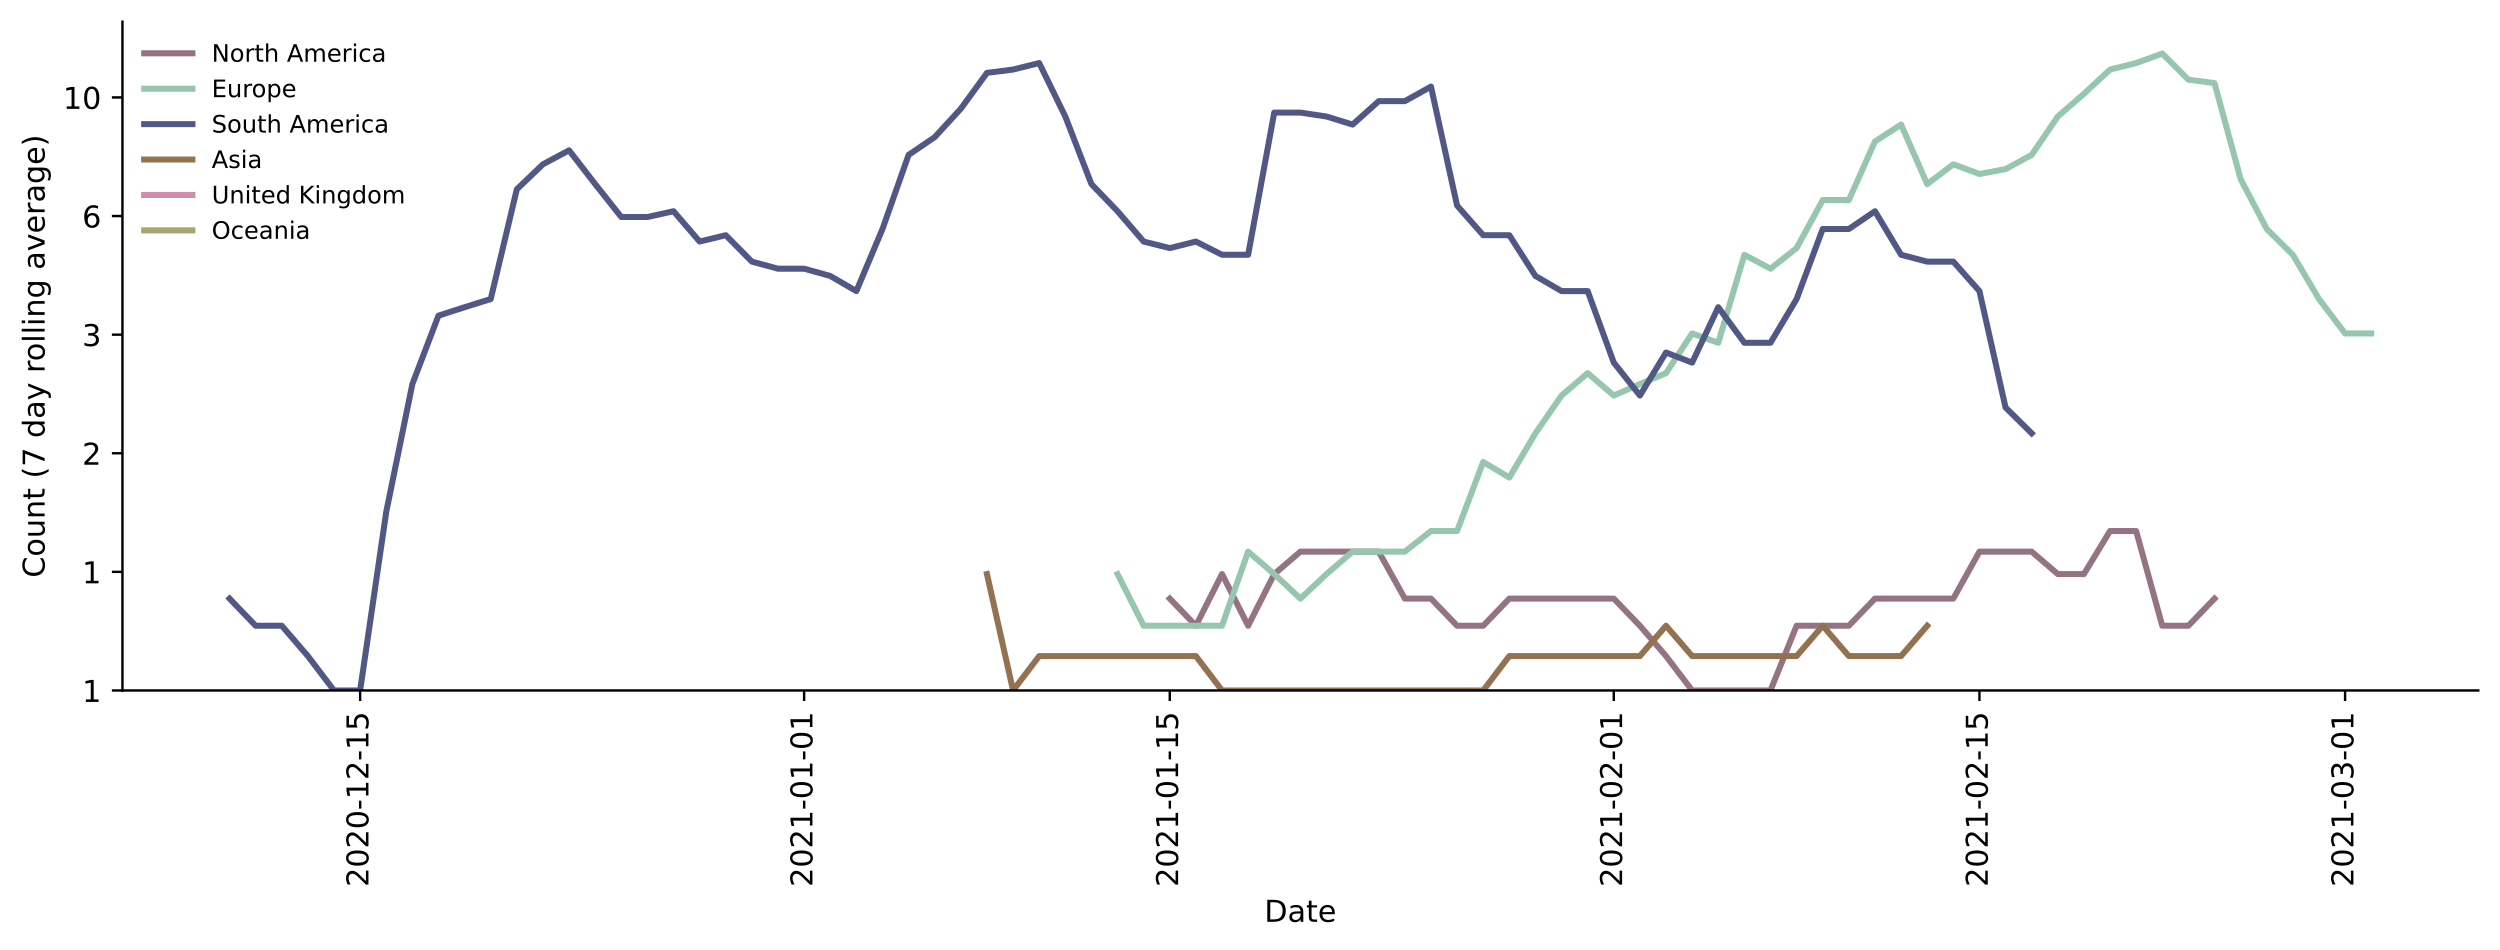
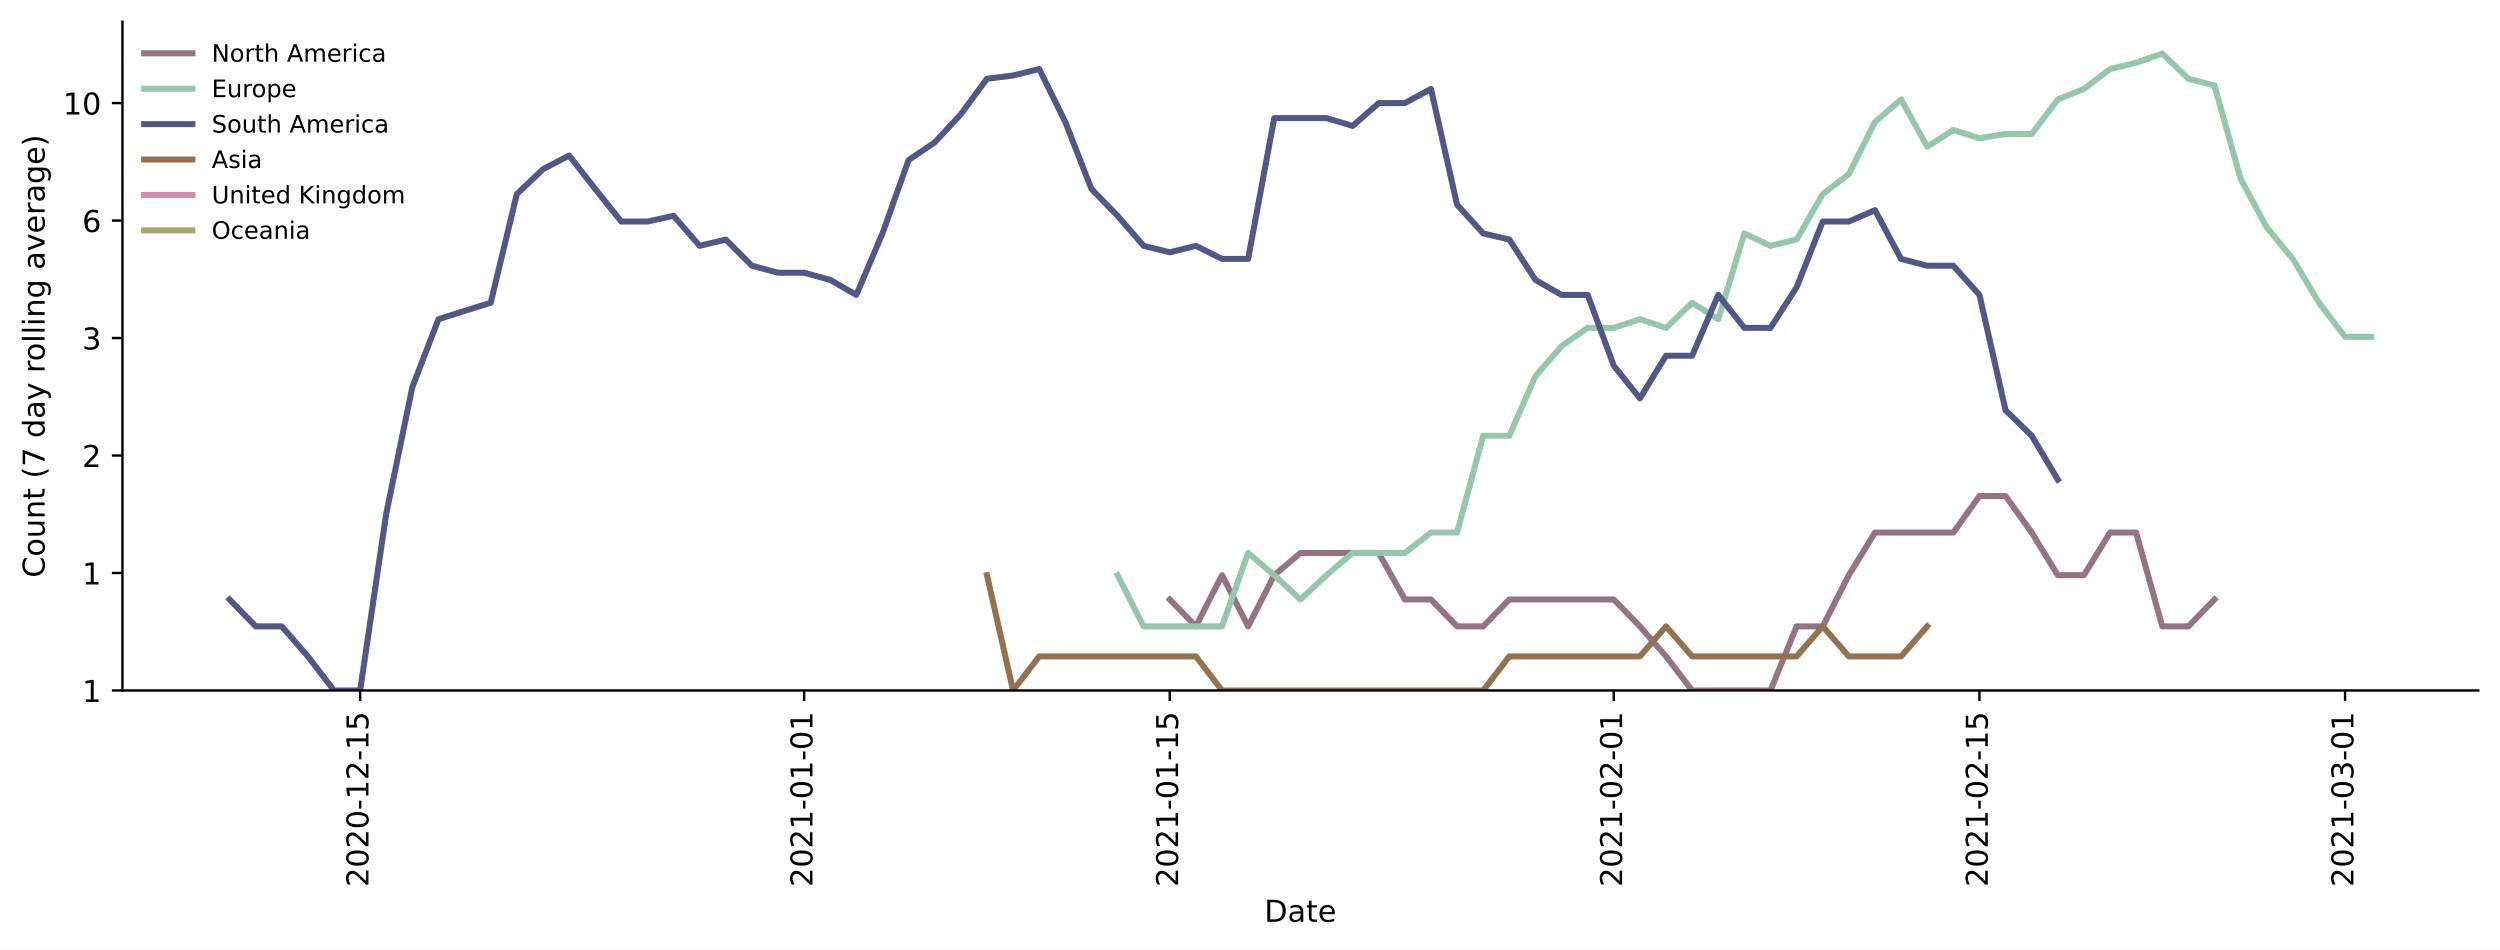
<svg xmlns="http://www.w3.org/2000/svg" xmlns:xlink="http://www.w3.org/1999/xlink" height="314.954pt" version="1.1" viewBox="0 0 829.003 314.954" width="829.003pt">
  <defs>
    <style type="text/css">*{stroke-linecap:butt;stroke-linejoin:round;}</style>
  </defs>
  <g id="figure_1">
    <g id="patch_1">
      <path d="M 0 314.954  L 829.003 314.954  L 829.003 0  L 0 0  z " style="fill:#ffffff;" />
    </g>
    <g id="axes_1">
      <g id="patch_2">
        <path d="M 40.603 228.96  L 821.803 228.96  L 821.803 7.2  L 40.603 7.2  z " style="fill:#ffffff;" />
      </g>
      <g id="matplotlib.axis_1">
        <g id="xtick_1">
          <g id="line2d_1">
            <defs>
-               <path d="M 0 0  L 0 3.5  " id="m112e8c7e0b" style="stroke:#000000;stroke-width:0.8;" />
-             </defs>
-             <g>
-               <use style="stroke:#000000;stroke-width:0.8;" x="119.416" xlink:href="#m112e8c7e0b" y="228.96" />
+               <path d="M 0 0  L 0 3.5  " id="m8c0233fb41" style="stroke:#000000;stroke-width:0.8;" />
+             </defs>
+             <g>
+               <use style="stroke:#000000;stroke-width:0.8;" x="119.416" xlink:href="#m8c0233fb41" y="228.96" />
            </g>
          </g>
          <g id="text_1">
            <g transform="translate(122.1754 294.0756)rotate(-90)scale(0.1 -0.1)">
              <defs>
                <path d="M 19.188 8.297  L 53.609 8.297  L 53.609 0  L 7.328 0  L 7.328 8.297  Q 12.938 14.109 22.625 23.891  Q 32.328 33.688 34.812 36.531  Q 39.547 41.844 41.422 45.531  Q 43.312 49.219 43.312 52.781  Q 43.312 58.594 39.234 62.25  Q 35.156 65.922 28.609 65.922  Q 23.969 65.922 18.812 64.312  Q 13.672 62.703 7.812 59.422  L 7.812 69.391  Q 13.766 71.781 18.938 73  Q 24.125 74.219 28.422 74.219  Q 39.75 74.219 46.484 68.547  Q 53.219 62.891 53.219 53.422  Q 53.219 48.922 51.531 44.891  Q 49.859 40.875 45.406 35.406  Q 44.188 33.984 37.641 27.219  Q 31.109 20.453 19.188 8.297  z " id="DejaVuSans-50" />
                <path d="M 31.781 66.406  Q 24.172 66.406 20.328 58.906  Q 16.5 51.422 16.5 36.375  Q 16.5 21.391 20.328 13.891  Q 24.172 6.391 31.781 6.391  Q 39.453 6.391 43.281 13.891  Q 47.125 21.391 47.125 36.375  Q 47.125 51.422 43.281 58.906  Q 39.453 66.406 31.781 66.406  z M 31.781 74.219  Q 44.047 74.219 50.516 64.516  Q 56.984 54.828 56.984 36.375  Q 56.984 17.969 50.516 8.266  Q 44.047 -1.422 31.781 -1.422  Q 19.531 -1.422 13.062 8.266  Q 6.594 17.969 6.594 36.375  Q 6.594 54.828 13.062 64.516  Q 19.531 74.219 31.781 74.219  z " id="DejaVuSans-48" />
                <path d="M 4.891 31.391  L 31.203 31.391  L 31.203 23.391  L 4.891 23.391  z " id="DejaVuSans-45" />
                <path d="M 12.406 8.297  L 28.516 8.297  L 28.516 63.922  L 10.984 60.406  L 10.984 69.391  L 28.422 72.906  L 38.281 72.906  L 38.281 8.297  L 54.391 8.297  L 54.391 0  L 12.406 0  z " id="DejaVuSans-49" />
                <path d="M 10.797 72.906  L 49.516 72.906  L 49.516 64.594  L 19.828 64.594  L 19.828 46.734  Q 21.969 47.469 24.109 47.828  Q 26.266 48.188 28.422 48.188  Q 40.625 48.188 47.75 41.5  Q 54.891 34.812 54.891 23.391  Q 54.891 11.625 47.562 5.094  Q 40.234 -1.422 26.906 -1.422  Q 22.312 -1.422 17.547 -0.641  Q 12.797 0.141 7.719 1.703  L 7.719 11.625  Q 12.109 9.234 16.797 8.062  Q 21.484 6.891 26.703 6.891  Q 35.156 6.891 40.078 11.328  Q 45.016 15.766 45.016 23.391  Q 45.016 31 40.078 35.438  Q 35.156 39.891 26.703 39.891  Q 22.75 39.891 18.812 39.016  Q 14.891 38.141 10.797 36.281  z " id="DejaVuSans-53" />
              </defs>
              <use xlink:href="#DejaVuSans-50" />
              <use x="63.623" xlink:href="#DejaVuSans-48" />
              <use x="127.246" xlink:href="#DejaVuSans-50" />
              <use x="190.869" xlink:href="#DejaVuSans-48" />
              <use x="254.492" xlink:href="#DejaVuSans-45" />
              <use x="290.576" xlink:href="#DejaVuSans-49" />
              <use x="354.199" xlink:href="#DejaVuSans-50" />
              <use x="417.822" xlink:href="#DejaVuSans-45" />
              <use x="453.906" xlink:href="#DejaVuSans-49" />
              <use x="517.529" xlink:href="#DejaVuSans-53" />
            </g>
          </g>
        </g>
        <g id="xtick_2">
          <g id="line2d_2">
            <g>
-               <use style="stroke:#000000;stroke-width:0.8;" x="266.649" xlink:href="#m112e8c7e0b" y="228.96" />
+               <use style="stroke:#000000;stroke-width:0.8;" x="266.649" xlink:href="#m8c0233fb41" y="228.96" />
            </g>
          </g>
          <g id="text_2">
            <g transform="translate(269.4082 294.0756)rotate(-90)scale(0.1 -0.1)">
              <use xlink:href="#DejaVuSans-50" />
              <use x="63.623" xlink:href="#DejaVuSans-48" />
              <use x="127.246" xlink:href="#DejaVuSans-50" />
              <use x="190.869" xlink:href="#DejaVuSans-49" />
              <use x="254.492" xlink:href="#DejaVuSans-45" />
              <use x="290.576" xlink:href="#DejaVuSans-48" />
              <use x="354.199" xlink:href="#DejaVuSans-49" />
              <use x="417.822" xlink:href="#DejaVuSans-45" />
              <use x="453.906" xlink:href="#DejaVuSans-48" />
              <use x="517.529" xlink:href="#DejaVuSans-49" />
            </g>
          </g>
        </g>
        <g id="xtick_3">
          <g id="line2d_3">
            <g>
-               <use style="stroke:#000000;stroke-width:0.8;" x="387.899" xlink:href="#m112e8c7e0b" y="228.96" />
+               <use style="stroke:#000000;stroke-width:0.8;" x="387.899" xlink:href="#m8c0233fb41" y="228.96" />
            </g>
          </g>
          <g id="text_3">
            <g transform="translate(390.6587 294.0756)rotate(-90)scale(0.1 -0.1)">
              <use xlink:href="#DejaVuSans-50" />
              <use x="63.623" xlink:href="#DejaVuSans-48" />
              <use x="127.246" xlink:href="#DejaVuSans-50" />
              <use x="190.869" xlink:href="#DejaVuSans-49" />
              <use x="254.492" xlink:href="#DejaVuSans-45" />
              <use x="290.576" xlink:href="#DejaVuSans-48" />
              <use x="354.199" xlink:href="#DejaVuSans-49" />
              <use x="417.822" xlink:href="#DejaVuSans-45" />
              <use x="453.906" xlink:href="#DejaVuSans-49" />
              <use x="517.529" xlink:href="#DejaVuSans-53" />
            </g>
          </g>
        </g>
        <g id="xtick_4">
          <g id="line2d_4">
            <g>
-               <use style="stroke:#000000;stroke-width:0.8;" x="535.132" xlink:href="#m112e8c7e0b" y="228.96" />
+               <use style="stroke:#000000;stroke-width:0.8;" x="535.132" xlink:href="#m8c0233fb41" y="228.96" />
            </g>
          </g>
          <g id="text_4">
            <g transform="translate(537.8915 294.0756)rotate(-90)scale(0.1 -0.1)">
              <use xlink:href="#DejaVuSans-50" />
              <use x="63.623" xlink:href="#DejaVuSans-48" />
              <use x="127.246" xlink:href="#DejaVuSans-50" />
              <use x="190.869" xlink:href="#DejaVuSans-49" />
              <use x="254.492" xlink:href="#DejaVuSans-45" />
              <use x="290.576" xlink:href="#DejaVuSans-48" />
              <use x="354.199" xlink:href="#DejaVuSans-50" />
              <use x="417.822" xlink:href="#DejaVuSans-45" />
              <use x="453.906" xlink:href="#DejaVuSans-48" />
              <use x="517.529" xlink:href="#DejaVuSans-49" />
            </g>
          </g>
        </g>
        <g id="xtick_5">
          <g id="line2d_5">
            <g>
-               <use style="stroke:#000000;stroke-width:0.8;" x="656.383" xlink:href="#m112e8c7e0b" y="228.96" />
+               <use style="stroke:#000000;stroke-width:0.8;" x="656.383" xlink:href="#m8c0233fb41" y="228.96" />
            </g>
          </g>
          <g id="text_5">
            <g transform="translate(659.1421 294.0756)rotate(-90)scale(0.1 -0.1)">
              <use xlink:href="#DejaVuSans-50" />
              <use x="63.623" xlink:href="#DejaVuSans-48" />
              <use x="127.246" xlink:href="#DejaVuSans-50" />
              <use x="190.869" xlink:href="#DejaVuSans-49" />
              <use x="254.492" xlink:href="#DejaVuSans-45" />
              <use x="290.576" xlink:href="#DejaVuSans-48" />
              <use x="354.199" xlink:href="#DejaVuSans-50" />
              <use x="417.822" xlink:href="#DejaVuSans-45" />
              <use x="453.906" xlink:href="#DejaVuSans-49" />
              <use x="517.529" xlink:href="#DejaVuSans-53" />
            </g>
          </g>
        </g>
        <g id="xtick_6">
          <g id="line2d_6">
            <g>
-               <use style="stroke:#000000;stroke-width:0.8;" x="777.633" xlink:href="#m112e8c7e0b" y="228.96" />
+               <use style="stroke:#000000;stroke-width:0.8;" x="777.633" xlink:href="#m8c0233fb41" y="228.96" />
            </g>
          </g>
          <g id="text_6">
            <g transform="translate(780.3927 294.0756)rotate(-90)scale(0.1 -0.1)">
              <defs>
                <path d="M 40.578 39.312  Q 47.656 37.797 51.625 33  Q 55.609 28.219 55.609 21.188  Q 55.609 10.406 48.188 4.484  Q 40.766 -1.422 27.094 -1.422  Q 22.516 -1.422 17.656 -0.516  Q 12.797 0.391 7.625 2.203  L 7.625 11.719  Q 11.719 9.328 16.594 8.109  Q 21.484 6.891 26.812 6.891  Q 36.078 6.891 40.938 10.547  Q 45.797 14.203 45.797 21.188  Q 45.797 27.641 41.281 31.266  Q 36.766 34.906 28.719 34.906  L 20.219 34.906  L 20.219 43.016  L 29.109 43.016  Q 36.375 43.016 40.234 45.922  Q 44.094 48.828 44.094 54.297  Q 44.094 59.906 40.109 62.906  Q 36.141 65.922 28.719 65.922  Q 24.656 65.922 20.016 65.031  Q 15.375 64.156 9.812 62.312  L 9.812 71.094  Q 15.438 72.656 20.344 73.438  Q 25.25 74.219 29.594 74.219  Q 40.828 74.219 47.359 69.109  Q 53.906 64.016 53.906 55.328  Q 53.906 49.266 50.438 45.094  Q 46.969 40.922 40.578 39.312  z " id="DejaVuSans-51" />
              </defs>
              <use xlink:href="#DejaVuSans-50" />
              <use x="63.623" xlink:href="#DejaVuSans-48" />
              <use x="127.246" xlink:href="#DejaVuSans-50" />
              <use x="190.869" xlink:href="#DejaVuSans-49" />
              <use x="254.492" xlink:href="#DejaVuSans-45" />
              <use x="290.576" xlink:href="#DejaVuSans-48" />
              <use x="354.199" xlink:href="#DejaVuSans-51" />
              <use x="417.822" xlink:href="#DejaVuSans-45" />
              <use x="453.906" xlink:href="#DejaVuSans-48" />
              <use x="517.529" xlink:href="#DejaVuSans-49" />
            </g>
          </g>
        </g>
        <g id="text_7">
          <g transform="translate(419.2523 305.6741)scale(0.1 -0.1)">
            <defs>
              <path d="M 19.672 64.797  L 19.672 8.109  L 31.594 8.109  Q 46.688 8.109 53.688 14.938  Q 60.688 21.781 60.688 36.531  Q 60.688 51.172 53.688 57.984  Q 46.688 64.797 31.594 64.797  z M 9.812 72.906  L 30.078 72.906  Q 51.266 72.906 61.172 64.094  Q 71.094 55.281 71.094 36.531  Q 71.094 17.672 61.125 8.828  Q 51.172 0 30.078 0  L 9.812 0  z " id="DejaVuSans-68" />
              <path d="M 34.281 27.484  Q 23.391 27.484 19.188 25  Q 14.984 22.516 14.984 16.5  Q 14.984 11.719 18.141 8.906  Q 21.297 6.109 26.703 6.109  Q 34.188 6.109 38.703 11.406  Q 43.219 16.703 43.219 25.484  L 43.219 27.484  z M 52.203 31.203  L 52.203 0  L 43.219 0  L 43.219 8.297  Q 40.141 3.328 35.547 0.953  Q 30.953 -1.422 24.312 -1.422  Q 15.922 -1.422 10.953 3.297  Q 6 8.016 6 15.922  Q 6 25.141 12.172 29.828  Q 18.359 34.516 30.609 34.516  L 43.219 34.516  L 43.219 35.406  Q 43.219 41.609 39.141 45  Q 35.062 48.391 27.688 48.391  Q 23 48.391 18.547 47.266  Q 14.109 46.141 10.016 43.891  L 10.016 52.203  Q 14.938 54.109 19.578 55.047  Q 24.219 56 28.609 56  Q 40.484 56 46.344 49.844  Q 52.203 43.703 52.203 31.203  z " id="DejaVuSans-97" />
              <path d="M 18.312 70.219  L 18.312 54.688  L 36.812 54.688  L 36.812 47.703  L 18.312 47.703  L 18.312 18.016  Q 18.312 11.328 20.141 9.422  Q 21.969 7.516 27.594 7.516  L 36.812 7.516  L 36.812 0  L 27.594 0  Q 17.188 0 13.234 3.875  Q 9.281 7.766 9.281 18.016  L 9.281 47.703  L 2.688 47.703  L 2.688 54.688  L 9.281 54.688  L 9.281 70.219  z " id="DejaVuSans-116" />
              <path d="M 56.203 29.594  L 56.203 25.203  L 14.891 25.203  Q 15.484 15.922 20.484 11.062  Q 25.484 6.203 34.422 6.203  Q 39.594 6.203 44.453 7.469  Q 49.312 8.734 54.109 11.281  L 54.109 2.781  Q 49.266 0.734 44.188 -0.344  Q 39.109 -1.422 33.891 -1.422  Q 20.797 -1.422 13.156 6.188  Q 5.516 13.812 5.516 26.812  Q 5.516 40.234 12.766 48.109  Q 20.016 56 32.328 56  Q 43.359 56 49.781 48.891  Q 56.203 41.797 56.203 29.594  z M 47.219 32.234  Q 47.125 39.594 43.094 43.984  Q 39.062 48.391 32.422 48.391  Q 24.906 48.391 20.391 44.141  Q 15.875 39.891 15.188 32.172  z " id="DejaVuSans-101" />
            </defs>
            <use xlink:href="#DejaVuSans-68" />
            <use x="77.002" xlink:href="#DejaVuSans-97" />
            <use x="138.281" xlink:href="#DejaVuSans-116" />
            <use x="177.49" xlink:href="#DejaVuSans-101" />
          </g>
        </g>
      </g>
      <g id="matplotlib.axis_2">
        <g id="ytick_1">
          <g id="line2d_7">
            <defs>
-               <path d="M 0 0  L -3.5 0  " id="m13010256d1" style="stroke:#000000;stroke-width:0.8;" />
-             </defs>
-             <g>
-               <use style="stroke:#000000;stroke-width:0.8;" x="40.603" xlink:href="#m13010256d1" y="228.96" />
+               <path d="M 0 0  L -3.5 0  " id="meff73e2851" style="stroke:#000000;stroke-width:0.8;" />
+             </defs>
+             <g>
+               <use style="stroke:#000000;stroke-width:0.8;" x="40.603" xlink:href="#meff73e2851" y="228.96" />
            </g>
          </g>
          <g id="text_8">
            <g transform="translate(27.24063 232.7592)scale(0.1 -0.1)">
              <use xlink:href="#DejaVuSans-49" />
            </g>
          </g>
        </g>
        <g id="ytick_2">
          <g id="line2d_8">
            <g>
-               <use style="stroke:#000000;stroke-width:0.8;" x="40.603" xlink:href="#m13010256d1" y="189.63" />
+               <use style="stroke:#000000;stroke-width:0.8;" x="40.603" xlink:href="#meff73e2851" y="190.005" />
            </g>
          </g>
          <g id="text_9">
-             <g transform="translate(27.24063 193.4289)scale(0.1 -0.1)">
+             <g transform="translate(27.24063 193.804)scale(0.1 -0.1)">
              <use xlink:href="#DejaVuSans-49" />
            </g>
          </g>
        </g>
        <g id="ytick_3">
          <g id="line2d_9">
            <g>
-               <use style="stroke:#000000;stroke-width:0.8;" x="40.603" xlink:href="#m13010256d1" y="150.299" />
+               <use style="stroke:#000000;stroke-width:0.8;" x="40.603" xlink:href="#meff73e2851" y="151.049" />
            </g>
          </g>
          <g id="text_10">
-             <g transform="translate(27.24063 154.0985)scale(0.1 -0.1)">
+             <g transform="translate(27.24063 154.8487)scale(0.1 -0.1)">
              <use xlink:href="#DejaVuSans-50" />
            </g>
          </g>
        </g>
        <g id="ytick_4">
          <g id="line2d_10">
            <g>
-               <use style="stroke:#000000;stroke-width:0.8;" x="40.603" xlink:href="#m13010256d1" y="110.969" />
+               <use style="stroke:#000000;stroke-width:0.8;" x="40.603" xlink:href="#meff73e2851" y="112.094" />
            </g>
          </g>
          <g id="text_11">
-             <g transform="translate(27.24063 114.7682)scale(0.1 -0.1)">
+             <g transform="translate(27.24063 115.8934)scale(0.1 -0.1)">
              <use xlink:href="#DejaVuSans-51" />
            </g>
          </g>
        </g>
        <g id="ytick_5">
          <g id="line2d_11">
            <g>
-               <use style="stroke:#000000;stroke-width:0.8;" x="40.603" xlink:href="#m13010256d1" y="71.639" />
+               <use style="stroke:#000000;stroke-width:0.8;" x="40.603" xlink:href="#meff73e2851" y="73.139" />
            </g>
          </g>
          <g id="text_12">
-             <g transform="translate(27.24063 75.43786)scale(0.1 -0.1)">
+             <g transform="translate(27.24063 76.93819)scale(0.1 -0.1)">
              <defs>
                <path d="M 33.016 40.375  Q 26.375 40.375 22.484 35.828  Q 18.609 31.297 18.609 23.391  Q 18.609 15.531 22.484 10.953  Q 26.375 6.391 33.016 6.391  Q 39.656 6.391 43.531 10.953  Q 47.406 15.531 47.406 23.391  Q 47.406 31.297 43.531 35.828  Q 39.656 40.375 33.016 40.375  z M 52.594 71.297  L 52.594 62.312  Q 48.875 64.062 45.094 64.984  Q 41.312 65.922 37.594 65.922  Q 27.828 65.922 22.672 59.328  Q 17.531 52.734 16.797 39.406  Q 19.672 43.656 24.016 45.922  Q 28.375 48.188 33.594 48.188  Q 44.578 48.188 50.953 41.516  Q 57.328 34.859 57.328 23.391  Q 57.328 12.156 50.688 5.359  Q 44.047 -1.422 33.016 -1.422  Q 20.359 -1.422 13.672 8.266  Q 6.984 17.969 6.984 36.375  Q 6.984 53.656 15.188 63.938  Q 23.391 74.219 37.203 74.219  Q 40.922 74.219 44.703 73.484  Q 48.484 72.75 52.594 71.297  z " id="DejaVuSans-54" />
              </defs>
              <use xlink:href="#DejaVuSans-54" />
            </g>
          </g>
        </g>
        <g id="ytick_6">
          <g id="line2d_12">
            <g>
-               <use style="stroke:#000000;stroke-width:0.8;" x="40.603" xlink:href="#m13010256d1" y="32.308" />
+               <use style="stroke:#000000;stroke-width:0.8;" x="40.603" xlink:href="#meff73e2851" y="34.184" />
            </g>
          </g>
          <g id="text_13">
-             <g transform="translate(20.87813 36.10752)scale(0.1 -0.1)">
+             <g transform="translate(20.87813 37.98293)scale(0.1 -0.1)">
              <use xlink:href="#DejaVuSans-49" />
              <use x="63.623" xlink:href="#DejaVuSans-48" />
            </g>
          </g>
        </g>
        <g id="text_14">
          <g transform="translate(14.79844 191.548)rotate(-90)scale(0.1 -0.1)">
            <defs>
              <path d="M 64.406 67.281  L 64.406 56.891  Q 59.422 61.531 53.781 63.812  Q 48.141 66.109 41.797 66.109  Q 29.297 66.109 22.656 58.469  Q 16.016 50.828 16.016 36.375  Q 16.016 21.969 22.656 14.328  Q 29.297 6.688 41.797 6.688  Q 48.141 6.688 53.781 8.984  Q 59.422 11.281 64.406 15.922  L 64.406 5.609  Q 59.234 2.094 53.438 0.328  Q 47.656 -1.422 41.219 -1.422  Q 24.656 -1.422 15.125 8.703  Q 5.609 18.844 5.609 36.375  Q 5.609 53.953 15.125 64.078  Q 24.656 74.219 41.219 74.219  Q 47.75 74.219 53.531 72.484  Q 59.328 70.75 64.406 67.281  z " id="DejaVuSans-67" />
              <path d="M 30.609 48.391  Q 23.391 48.391 19.188 42.75  Q 14.984 37.109 14.984 27.297  Q 14.984 17.484 19.156 11.844  Q 23.344 6.203 30.609 6.203  Q 37.797 6.203 41.984 11.859  Q 46.188 17.531 46.188 27.297  Q 46.188 37.016 41.984 42.703  Q 37.797 48.391 30.609 48.391  z M 30.609 56  Q 42.328 56 49.016 48.375  Q 55.719 40.766 55.719 27.297  Q 55.719 13.875 49.016 6.219  Q 42.328 -1.422 30.609 -1.422  Q 18.844 -1.422 12.172 6.219  Q 5.516 13.875 5.516 27.297  Q 5.516 40.766 12.172 48.375  Q 18.844 56 30.609 56  z " id="DejaVuSans-111" />
              <path d="M 8.5 21.578  L 8.5 54.688  L 17.484 54.688  L 17.484 21.922  Q 17.484 14.156 20.5 10.266  Q 23.531 6.391 29.594 6.391  Q 36.859 6.391 41.078 11.031  Q 45.312 15.672 45.312 23.688  L 45.312 54.688  L 54.297 54.688  L 54.297 0  L 45.312 0  L 45.312 8.406  Q 42.047 3.422 37.719 1  Q 33.406 -1.422 27.688 -1.422  Q 18.266 -1.422 13.375 4.438  Q 8.5 10.297 8.5 21.578  z M 31.109 56  z " id="DejaVuSans-117" />
              <path d="M 54.891 33.016  L 54.891 0  L 45.906 0  L 45.906 32.719  Q 45.906 40.484 42.875 44.328  Q 39.844 48.188 33.797 48.188  Q 26.516 48.188 22.312 43.547  Q 18.109 38.922 18.109 30.906  L 18.109 0  L 9.078 0  L 9.078 54.688  L 18.109 54.688  L 18.109 46.188  Q 21.344 51.125 25.703 53.562  Q 30.078 56 35.797 56  Q 45.219 56 50.047 50.172  Q 54.891 44.344 54.891 33.016  z " id="DejaVuSans-110" />
              <path id="DejaVuSans-32" />
              <path d="M 31 75.875  Q 24.469 64.656 21.281 53.656  Q 18.109 42.672 18.109 31.391  Q 18.109 20.125 21.312 9.062  Q 24.516 -2 31 -13.188  L 23.188 -13.188  Q 15.875 -1.703 12.234 9.375  Q 8.594 20.453 8.594 31.391  Q 8.594 42.281 12.203 53.312  Q 15.828 64.359 23.188 75.875  z " id="DejaVuSans-40" />
              <path d="M 8.203 72.906  L 55.078 72.906  L 55.078 68.703  L 28.609 0  L 18.312 0  L 43.219 64.594  L 8.203 64.594  z " id="DejaVuSans-55" />
              <path d="M 45.406 46.391  L 45.406 75.984  L 54.391 75.984  L 54.391 0  L 45.406 0  L 45.406 8.203  Q 42.578 3.328 38.25 0.953  Q 33.938 -1.422 27.875 -1.422  Q 17.969 -1.422 11.734 6.484  Q 5.516 14.406 5.516 27.297  Q 5.516 40.188 11.734 48.094  Q 17.969 56 27.875 56  Q 33.938 56 38.25 53.625  Q 42.578 51.266 45.406 46.391  z M 14.797 27.297  Q 14.797 17.391 18.875 11.75  Q 22.953 6.109 30.078 6.109  Q 37.203 6.109 41.297 11.75  Q 45.406 17.391 45.406 27.297  Q 45.406 37.203 41.297 42.844  Q 37.203 48.484 30.078 48.484  Q 22.953 48.484 18.875 42.844  Q 14.797 37.203 14.797 27.297  z " id="DejaVuSans-100" />
              <path d="M 32.172 -5.078  Q 28.375 -14.844 24.75 -17.812  Q 21.141 -20.797 15.094 -20.797  L 7.906 -20.797  L 7.906 -13.281  L 13.188 -13.281  Q 16.891 -13.281 18.938 -11.516  Q 21 -9.766 23.484 -3.219  L 25.094 0.875  L 2.984 54.688  L 12.5 54.688  L 29.594 11.922  L 46.688 54.688  L 56.203 54.688  z " id="DejaVuSans-121" />
              <path d="M 41.109 46.297  Q 39.594 47.172 37.812 47.578  Q 36.031 48 33.891 48  Q 26.266 48 22.188 43.047  Q 18.109 38.094 18.109 28.812  L 18.109 0  L 9.078 0  L 9.078 54.688  L 18.109 54.688  L 18.109 46.188  Q 20.953 51.172 25.484 53.578  Q 30.031 56 36.531 56  Q 37.453 56 38.578 55.875  Q 39.703 55.766 41.062 55.516  z " id="DejaVuSans-114" />
              <path d="M 9.422 75.984  L 18.406 75.984  L 18.406 0  L 9.422 0  z " id="DejaVuSans-108" />
              <path d="M 9.422 54.688  L 18.406 54.688  L 18.406 0  L 9.422 0  z M 9.422 75.984  L 18.406 75.984  L 18.406 64.594  L 9.422 64.594  z " id="DejaVuSans-105" />
              <path d="M 45.406 27.984  Q 45.406 37.75 41.375 43.109  Q 37.359 48.484 30.078 48.484  Q 22.859 48.484 18.828 43.109  Q 14.797 37.75 14.797 27.984  Q 14.797 18.266 18.828 12.891  Q 22.859 7.516 30.078 7.516  Q 37.359 7.516 41.375 12.891  Q 45.406 18.266 45.406 27.984  z M 54.391 6.781  Q 54.391 -7.172 48.188 -13.984  Q 42 -20.797 29.203 -20.797  Q 24.469 -20.797 20.266 -20.094  Q 16.062 -19.391 12.109 -17.922  L 12.109 -9.188  Q 16.062 -11.328 19.922 -12.344  Q 23.781 -13.375 27.781 -13.375  Q 36.625 -13.375 41.016 -8.766  Q 45.406 -4.156 45.406 5.172  L 45.406 9.625  Q 42.625 4.781 38.281 2.391  Q 33.938 0 27.875 0  Q 17.828 0 11.672 7.656  Q 5.516 15.328 5.516 27.984  Q 5.516 40.672 11.672 48.328  Q 17.828 56 27.875 56  Q 33.938 56 38.281 53.609  Q 42.625 51.219 45.406 46.391  L 45.406 54.688  L 54.391 54.688  z " id="DejaVuSans-103" />
              <path d="M 2.984 54.688  L 12.5 54.688  L 29.594 8.797  L 46.688 54.688  L 56.203 54.688  L 35.688 0  L 23.484 0  z " id="DejaVuSans-118" />
              <path d="M 8.016 75.875  L 15.828 75.875  Q 23.141 64.359 26.781 53.312  Q 30.422 42.281 30.422 31.391  Q 30.422 20.453 26.781 9.375  Q 23.141 -1.703 15.828 -13.188  L 8.016 -13.188  Q 14.5 -2 17.703 9.062  Q 20.906 20.125 20.906 31.391  Q 20.906 42.672 17.703 53.656  Q 14.5 64.656 8.016 75.875  z " id="DejaVuSans-41" />
            </defs>
            <use xlink:href="#DejaVuSans-67" />
            <use x="69.824" xlink:href="#DejaVuSans-111" />
            <use x="131.006" xlink:href="#DejaVuSans-117" />
            <use x="194.385" xlink:href="#DejaVuSans-110" />
            <use x="257.764" xlink:href="#DejaVuSans-116" />
            <use x="296.973" xlink:href="#DejaVuSans-32" />
            <use x="328.76" xlink:href="#DejaVuSans-40" />
            <use x="367.773" xlink:href="#DejaVuSans-55" />
            <use x="431.396" xlink:href="#DejaVuSans-32" />
            <use x="463.184" xlink:href="#DejaVuSans-100" />
            <use x="526.66" xlink:href="#DejaVuSans-97" />
            <use x="587.939" xlink:href="#DejaVuSans-121" />
            <use x="647.119" xlink:href="#DejaVuSans-32" />
            <use x="678.906" xlink:href="#DejaVuSans-114" />
            <use x="717.77" xlink:href="#DejaVuSans-111" />
            <use x="778.951" xlink:href="#DejaVuSans-108" />
            <use x="806.734" xlink:href="#DejaVuSans-108" />
            <use x="834.518" xlink:href="#DejaVuSans-105" />
            <use x="862.301" xlink:href="#DejaVuSans-110" />
            <use x="925.68" xlink:href="#DejaVuSans-103" />
            <use x="989.156" xlink:href="#DejaVuSans-32" />
            <use x="1020.943" xlink:href="#DejaVuSans-97" />
            <use x="1082.223" xlink:href="#DejaVuSans-118" />
            <use x="1141.402" xlink:href="#DejaVuSans-101" />
            <use x="1202.926" xlink:href="#DejaVuSans-114" />
            <use x="1244.039" xlink:href="#DejaVuSans-97" />
            <use x="1305.318" xlink:href="#DejaVuSans-103" />
            <use x="1368.795" xlink:href="#DejaVuSans-101" />
            <use x="1430.318" xlink:href="#DejaVuSans-41" />
          </g>
        </g>
      </g>
      <g id="line2d_13">
-         <path clip-path="url(#pea595f288b)" d="M 387.899 198.498  L 396.56 207.497  L 405.221 190.358  L 413.882 207.497  L 422.542 190.358  L 431.203 182.927  L 439.864 182.927  L 448.525 182.927  L 457.185 182.927  L 465.846 198.498  L 474.507 198.498  L 483.168 207.497  L 491.828 207.497  L 500.489 198.498  L 509.15 198.498  L 517.811 198.498  L 526.471 198.498  L 535.132 198.498  L 543.793 207.497  L 552.454 217.556  L 561.114 228.96  L 569.775 228.96  L 578.436 228.96  L 587.097 228.96  L 595.757 207.497  L 604.418 207.497  L 613.079 207.497  L 621.74 198.498  L 630.4 198.498  L 639.061 198.498  L 647.722 198.498  L 656.383 182.927  L 665.043 182.927  L 673.704 182.927  L 682.365 190.358  L 691.026 190.358  L 699.686 176.091  L 708.347 176.091  L 717.008 207.497  L 725.669 207.497  L 734.33 198.498  " style="fill:none;stroke:#947383;stroke-linecap:square;stroke-width:2;" />
+         <path clip-path="url(#p8c965dbcfd)" d="M 387.899 198.789  L 396.56 207.701  L 405.221 190.726  L 413.882 207.701  L 422.542 190.726  L 431.203 183.366  L 439.864 183.366  L 448.525 183.366  L 457.185 183.366  L 465.846 198.789  L 474.507 198.789  L 483.168 207.701  L 491.828 207.701  L 500.489 198.789  L 509.15 198.789  L 517.811 198.789  L 526.471 198.789  L 535.132 198.789  L 543.793 207.701  L 552.454 217.665  L 561.114 228.96  L 569.775 228.96  L 578.436 228.96  L 587.097 228.96  L 595.757 207.701  L 604.418 207.701  L 613.079 190.726  L 621.74 176.595  L 630.4 176.595  L 639.061 176.595  L 647.722 176.595  L 656.383 164.49  L 665.043 164.49  L 673.704 176.595  L 682.365 190.726  L 691.026 190.726  L 699.686 176.595  L 708.347 176.595  L 717.008 207.701  L 725.669 207.701  L 734.33 198.789  " style="fill:none;stroke:#947383;stroke-linecap:square;stroke-width:2;" />
      </g>
      <g id="line2d_14">
-         <path clip-path="url(#pea595f288b)" d="M 370.578 190.358  L 379.239 207.497  L 387.899 207.497  L 396.56 207.497  L 405.221 207.497  L 413.882 182.927  L 422.542 190.358  L 431.203 198.498  L 439.864 190.358  L 448.525 182.927  L 457.185 182.927  L 465.846 182.927  L 474.507 176.091  L 483.168 176.091  L 491.828 153.18  L 500.489 158.358  L 509.15 143.681  L 517.811 131.16  L 526.471 123.729  L 535.132 131.16  L 543.793 127.364  L 552.454 123.729  L 561.114 110.564  L 569.775 113.67  L 578.436 84.483  L 587.097 89.1  L 595.757 82.264  L 604.418 66.329  L 613.079 66.329  L 621.74 46.909  L 630.4 41.307  L 639.061 61.045  L 647.722 54.472  L 656.383 57.695  L 665.043 56.068  L 673.704 51.366  L 682.365 38.637  L 691.026 31.097  L 699.686 23.066  L 708.347 20.904  L 717.008 17.76  L 725.669 26.416  L 734.33 27.562  L 742.99 59.353  L 751.651 75.935  L 760.312 84.483  L 768.973 99.16  L 777.633 110.564  L 786.294 110.564  " style="fill:none;stroke:#96c6ad;stroke-linecap:square;stroke-width:2;" />
+         <path clip-path="url(#p8c965dbcfd)" d="M 370.578 190.726  L 379.239 207.701  L 387.899 207.701  L 396.56 207.701  L 405.221 207.701  L 413.882 183.366  L 422.542 190.726  L 431.203 198.789  L 439.864 190.726  L 448.525 183.366  L 457.185 183.366  L 465.846 183.366  L 474.507 176.595  L 483.168 176.595  L 491.828 144.494  L 500.489 144.494  L 509.15 124.733  L 517.811 114.769  L 526.471 108.725  L 535.132 108.725  L 543.793 105.857  L 552.454 108.725  L 561.114 100.398  L 569.775 105.857  L 578.436 77.395  L 587.097 81.522  L 595.757 79.433  L 604.418 64.355  L 613.079 57.717  L 621.74 40.453  L 630.4 32.984  L 639.061 48.645  L 647.722 43.096  L 656.383 45.825  L 665.043 44.45  L 673.704 44.45  L 682.365 32.984  L 691.026 29.483  L 699.686 22.888  L 708.347 20.799  L 717.008 17.76  L 725.669 26.121  L 734.33 28.348  L 742.99 59.328  L 751.651 75.404  L 760.312 85.861  L 768.973 100.398  L 777.633 111.693  L 786.294 111.693  " style="fill:none;stroke:#96c6ad;stroke-linecap:square;stroke-width:2;" />
      </g>
      <g id="line2d_15">
-         <path clip-path="url(#pea595f288b)" d="M 76.112 198.498  L 84.773 207.497  L 93.434 207.497  L 102.094 217.556  L 110.755 228.96  L 119.416 228.96  L 128.077 169.762  L 136.737 127.364  L 145.398 104.672  L 154.059 101.871  L 162.72 99.16  L 171.381 62.77  L 180.041 54.472  L 188.702 49.854  L 197.363 61.045  L 206.024 71.962  L 214.684 71.962  L 223.345 70.043  L 232.006 80.102  L 240.667 77.993  L 249.327 86.76  L 257.988 89.1  L 266.649 89.1  L 275.31 91.506  L 283.97 96.532  L 292.631 75.935  L 301.292 51.366  L 309.953 45.474  L 318.613 36.049  L 327.274 24.168  L 335.935 23.066  L 344.596 20.904  L 353.256 38.637  L 361.917 61.045  L 370.578 70.043  L 379.239 80.102  L 387.899 82.264  L 396.56 80.102  L 405.221 84.483  L 413.882 84.483  L 422.542 37.334  L 431.203 37.334  L 439.864 38.637  L 448.525 41.307  L 457.185 33.537  L 465.846 33.537  L 474.507 28.724  L 483.168 68.166  L 491.828 77.993  L 500.489 77.993  L 509.15 91.506  L 517.811 96.532  L 526.471 96.532  L 535.132 120.243  L 543.793 131.16  L 552.454 116.893  L 561.114 120.243  L 569.775 101.871  L 578.436 113.67  L 587.097 113.67  L 595.757 99.16  L 604.418 75.935  L 613.079 75.935  L 621.74 70.043  L 630.4 84.483  L 639.061 86.76  L 647.722 86.76  L 656.383 96.532  L 665.043 135.133  L 673.704 143.681  " style="fill:none;stroke:#525886;stroke-linecap:square;stroke-width:2;" />
+         <path clip-path="url(#p8c965dbcfd)" d="M 76.112 198.789  L 84.773 207.701  L 93.434 207.701  L 102.094 217.665  L 110.755 228.96  L 119.416 228.96  L 128.077 170.326  L 136.737 128.333  L 145.398 105.857  L 154.059 103.083  L 162.72 100.398  L 171.381 64.355  L 180.041 56.136  L 188.702 51.562  L 197.363 62.646  L 206.024 73.459  L 214.684 73.459  L 223.345 71.558  L 232.006 81.522  L 240.667 79.433  L 249.327 88.117  L 257.988 90.434  L 266.649 90.434  L 275.31 92.817  L 283.97 97.795  L 292.631 77.395  L 301.292 53.059  L 309.953 47.223  L 318.613 37.889  L 327.274 26.121  L 335.935 25.03  L 344.596 22.888  L 353.256 40.453  L 361.917 62.646  L 370.578 71.558  L 379.239 81.522  L 387.899 83.663  L 396.56 81.522  L 405.221 85.861  L 413.882 85.861  L 422.542 39.161  L 431.203 39.161  L 439.864 39.161  L 448.525 41.764  L 457.185 34.184  L 465.846 34.184  L 474.507 29.483  L 483.168 67.88  L 491.828 77.395  L 500.489 79.433  L 509.15 92.817  L 517.811 97.795  L 526.471 97.795  L 535.132 121.279  L 543.793 132.093  L 552.454 117.962  L 561.114 117.962  L 569.775 97.795  L 578.436 108.725  L 587.097 108.725  L 595.757 95.269  L 604.418 73.459  L 613.079 73.459  L 621.74 69.699  L 630.4 85.861  L 639.061 88.117  L 647.722 88.117  L 656.383 97.795  L 665.043 136.028  L 673.704 144.494  L 682.365 159.031  " style="fill:none;stroke:#525886;stroke-linecap:square;stroke-width:2;" />
      </g>
      <g id="line2d_16">
-         <path clip-path="url(#pea595f288b)" d="M 327.274 190.358  L 335.935 228.96  L 344.596 217.556  L 353.256 217.556  L 361.917 217.556  L 370.578 217.556  L 379.239 217.556  L 387.899 217.556  L 396.56 217.556  L 405.221 228.96  L 413.882 228.96  L 422.542 228.96  L 431.203 228.96  L 439.864 228.96  L 448.525 228.96  L 457.185 228.96  L 465.846 228.96  L 474.507 228.96  L 483.168 228.96  L 491.828 228.96  L 500.489 217.556  L 509.15 217.556  L 517.811 217.556  L 526.471 217.556  L 535.132 217.556  L 543.793 217.556  L 552.454 207.497  L 561.114 217.556  L 569.775 217.556  L 578.436 217.556  L 587.097 217.556  L 595.757 217.556  L 604.418 207.497  L 613.079 217.556  L 621.74 217.556  L 630.4 217.556  L 639.061 207.497  " style="fill:none;stroke:#937252;stroke-linecap:square;stroke-width:2;" />
+         <path clip-path="url(#p8c965dbcfd)" d="M 327.274 190.726  L 335.935 228.96  L 344.596 217.665  L 353.256 217.665  L 361.917 217.665  L 370.578 217.665  L 379.239 217.665  L 387.899 217.665  L 396.56 217.665  L 405.221 228.96  L 413.882 228.96  L 422.542 228.96  L 431.203 228.96  L 439.864 228.96  L 448.525 228.96  L 457.185 228.96  L 465.846 228.96  L 474.507 228.96  L 483.168 228.96  L 491.828 228.96  L 500.489 217.665  L 509.15 217.665  L 517.811 217.665  L 526.471 217.665  L 535.132 217.665  L 543.793 217.665  L 552.454 207.701  L 561.114 217.665  L 569.775 217.665  L 578.436 217.665  L 587.097 217.665  L 595.757 217.665  L 604.418 207.701  L 613.079 217.665  L 621.74 217.665  L 630.4 217.665  L 639.061 207.701  " style="fill:none;stroke:#937252;stroke-linecap:square;stroke-width:2;" />
      </g>
      <g id="line2d_17">
-         <path clip-path="url(#pea595f288b)" d="M 0 0  " style="fill:none;stroke:#d18cad;stroke-linecap:square;stroke-width:2;" />
+         <path clip-path="url(#p8c965dbcfd)" d="M 0 0  " style="fill:none;stroke:#d18cad;stroke-linecap:square;stroke-width:2;" />
      </g>
      <g id="line2d_18">
-         <path clip-path="url(#pea595f288b)" d="M 0 0  " style="fill:none;stroke:#a4a86f;stroke-linecap:square;stroke-width:2;" />
+         <path clip-path="url(#p8c965dbcfd)" d="M 0 0  " style="fill:none;stroke:#a4a86f;stroke-linecap:square;stroke-width:2;" />
      </g>
      <g id="patch_3">
        <path d="M 40.603 228.96  L 40.603 7.2  " style="fill:none;stroke:#000000;stroke-linecap:square;stroke-linejoin:miter;stroke-width:0.8;" />
      </g>
      <g id="patch_4">
        <path d="M 40.603 228.96  L 821.803 228.96  " style="fill:none;stroke:#000000;stroke-linecap:square;stroke-linejoin:miter;stroke-width:0.8;" />
      </g>
      <g id="legend_1">
        <g id="line2d_19">
          <path d="M 47.803 17.679  L 63.803 17.679  " style="fill:none;stroke:#947383;stroke-linecap:square;stroke-width:2;" />
        </g>
        <g id="line2d_20" />
        <g id="text_15">
          <g transform="translate(70.20312 20.47875)scale(0.08 -0.08)">
            <defs>
              <path d="M 9.812 72.906  L 23.094 72.906  L 55.422 11.922  L 55.422 72.906  L 64.984 72.906  L 64.984 0  L 51.703 0  L 19.391 60.984  L 19.391 0  L 9.812 0  z " id="DejaVuSans-78" />
              <path d="M 54.891 33.016  L 54.891 0  L 45.906 0  L 45.906 32.719  Q 45.906 40.484 42.875 44.328  Q 39.844 48.188 33.797 48.188  Q 26.516 48.188 22.312 43.547  Q 18.109 38.922 18.109 30.906  L 18.109 0  L 9.078 0  L 9.078 75.984  L 18.109 75.984  L 18.109 46.188  Q 21.344 51.125 25.703 53.562  Q 30.078 56 35.797 56  Q 45.219 56 50.047 50.172  Q 54.891 44.344 54.891 33.016  z " id="DejaVuSans-104" />
              <path d="M 34.188 63.188  L 20.797 26.906  L 47.609 26.906  z M 28.609 72.906  L 39.797 72.906  L 67.578 0  L 57.328 0  L 50.688 18.703  L 17.828 18.703  L 11.188 0  L 0.781 0  z " id="DejaVuSans-65" />
              <path d="M 52 44.188  Q 55.375 50.25 60.062 53.125  Q 64.75 56 71.094 56  Q 79.641 56 84.281 50.016  Q 88.922 44.047 88.922 33.016  L 88.922 0  L 79.891 0  L 79.891 32.719  Q 79.891 40.578 77.094 44.375  Q 74.312 48.188 68.609 48.188  Q 61.625 48.188 57.562 43.547  Q 53.516 38.922 53.516 30.906  L 53.516 0  L 44.484 0  L 44.484 32.719  Q 44.484 40.625 41.703 44.406  Q 38.922 48.188 33.109 48.188  Q 26.219 48.188 22.156 43.531  Q 18.109 38.875 18.109 30.906  L 18.109 0  L 9.078 0  L 9.078 54.688  L 18.109 54.688  L 18.109 46.188  Q 21.188 51.219 25.484 53.609  Q 29.781 56 35.688 56  Q 41.656 56 45.828 52.969  Q 50 49.953 52 44.188  z " id="DejaVuSans-109" />
              <path d="M 48.781 52.594  L 48.781 44.188  Q 44.969 46.297 41.141 47.344  Q 37.312 48.391 33.406 48.391  Q 24.656 48.391 19.812 42.844  Q 14.984 37.312 14.984 27.297  Q 14.984 17.281 19.812 11.734  Q 24.656 6.203 33.406 6.203  Q 37.312 6.203 41.141 7.25  Q 44.969 8.297 48.781 10.406  L 48.781 2.094  Q 45.016 0.344 40.984 -0.531  Q 36.969 -1.422 32.422 -1.422  Q 20.062 -1.422 12.781 6.344  Q 5.516 14.109 5.516 27.297  Q 5.516 40.672 12.859 48.328  Q 20.219 56 33.016 56  Q 37.156 56 41.109 55.141  Q 45.062 54.297 48.781 52.594  z " id="DejaVuSans-99" />
            </defs>
            <use xlink:href="#DejaVuSans-78" />
            <use x="74.805" xlink:href="#DejaVuSans-111" />
            <use x="135.986" xlink:href="#DejaVuSans-114" />
            <use x="177.1" xlink:href="#DejaVuSans-116" />
            <use x="216.309" xlink:href="#DejaVuSans-104" />
            <use x="279.688" xlink:href="#DejaVuSans-32" />
            <use x="311.475" xlink:href="#DejaVuSans-65" />
            <use x="379.883" xlink:href="#DejaVuSans-109" />
            <use x="477.295" xlink:href="#DejaVuSans-101" />
            <use x="538.818" xlink:href="#DejaVuSans-114" />
            <use x="579.932" xlink:href="#DejaVuSans-105" />
            <use x="607.715" xlink:href="#DejaVuSans-99" />
            <use x="662.695" xlink:href="#DejaVuSans-97" />
          </g>
        </g>
        <g id="line2d_21">
          <path d="M 47.803 29.421  L 63.803 29.421  " style="fill:none;stroke:#96c6ad;stroke-linecap:square;stroke-width:2;" />
        </g>
        <g id="line2d_22" />
        <g id="text_16">
          <g transform="translate(70.20312 32.22125)scale(0.08 -0.08)">
            <defs>
              <path d="M 9.812 72.906  L 55.906 72.906  L 55.906 64.594  L 19.672 64.594  L 19.672 43.016  L 54.391 43.016  L 54.391 34.719  L 19.672 34.719  L 19.672 8.297  L 56.781 8.297  L 56.781 0  L 9.812 0  z " id="DejaVuSans-69" />
              <path d="M 18.109 8.203  L 18.109 -20.797  L 9.078 -20.797  L 9.078 54.688  L 18.109 54.688  L 18.109 46.391  Q 20.953 51.266 25.266 53.625  Q 29.594 56 35.594 56  Q 45.562 56 51.781 48.094  Q 58.016 40.188 58.016 27.297  Q 58.016 14.406 51.781 6.484  Q 45.562 -1.422 35.594 -1.422  Q 29.594 -1.422 25.266 0.953  Q 20.953 3.328 18.109 8.203  z M 48.688 27.297  Q 48.688 37.203 44.609 42.844  Q 40.531 48.484 33.406 48.484  Q 26.266 48.484 22.188 42.844  Q 18.109 37.203 18.109 27.297  Q 18.109 17.391 22.188 11.75  Q 26.266 6.109 33.406 6.109  Q 40.531 6.109 44.609 11.75  Q 48.688 17.391 48.688 27.297  z " id="DejaVuSans-112" />
            </defs>
            <use xlink:href="#DejaVuSans-69" />
            <use x="63.184" xlink:href="#DejaVuSans-117" />
            <use x="126.562" xlink:href="#DejaVuSans-114" />
            <use x="165.426" xlink:href="#DejaVuSans-111" />
            <use x="226.607" xlink:href="#DejaVuSans-112" />
            <use x="290.084" xlink:href="#DejaVuSans-101" />
          </g>
        </g>
        <g id="line2d_23">
          <path d="M 47.803 41.164  L 63.803 41.164  " style="fill:none;stroke:#525886;stroke-linecap:square;stroke-width:2;" />
        </g>
        <g id="line2d_24" />
        <g id="text_17">
          <g transform="translate(70.20312 43.96375)scale(0.08 -0.08)">
            <defs>
              <path d="M 53.516 70.516  L 53.516 60.891  Q 47.906 63.578 42.922 64.891  Q 37.938 66.219 33.297 66.219  Q 25.25 66.219 20.875 63.094  Q 16.5 59.969 16.5 54.203  Q 16.5 49.359 19.406 46.891  Q 22.312 44.438 30.422 42.922  L 36.375 41.703  Q 47.406 39.594 52.656 34.297  Q 57.906 29 57.906 20.125  Q 57.906 9.516 50.797 4.047  Q 43.703 -1.422 29.984 -1.422  Q 24.812 -1.422 18.969 -0.25  Q 13.141 0.922 6.891 3.219  L 6.891 13.375  Q 12.891 10.016 18.656 8.297  Q 24.422 6.594 29.984 6.594  Q 38.422 6.594 43.016 9.906  Q 47.609 13.234 47.609 19.391  Q 47.609 24.75 44.312 27.781  Q 41.016 30.812 33.5 32.328  L 27.484 33.5  Q 16.453 35.688 11.516 40.375  Q 6.594 45.062 6.594 53.422  Q 6.594 63.094 13.406 68.656  Q 20.219 74.219 32.172 74.219  Q 37.312 74.219 42.625 73.281  Q 47.953 72.359 53.516 70.516  z " id="DejaVuSans-83" />
            </defs>
            <use xlink:href="#DejaVuSans-83" />
            <use x="63.477" xlink:href="#DejaVuSans-111" />
            <use x="124.658" xlink:href="#DejaVuSans-117" />
            <use x="188.037" xlink:href="#DejaVuSans-116" />
            <use x="227.246" xlink:href="#DejaVuSans-104" />
            <use x="290.625" xlink:href="#DejaVuSans-32" />
            <use x="322.412" xlink:href="#DejaVuSans-65" />
            <use x="390.82" xlink:href="#DejaVuSans-109" />
            <use x="488.232" xlink:href="#DejaVuSans-101" />
            <use x="549.756" xlink:href="#DejaVuSans-114" />
            <use x="590.869" xlink:href="#DejaVuSans-105" />
            <use x="618.652" xlink:href="#DejaVuSans-99" />
            <use x="673.633" xlink:href="#DejaVuSans-97" />
          </g>
        </g>
        <g id="line2d_25">
          <path d="M 47.803 52.906  L 63.803 52.906  " style="fill:none;stroke:#937252;stroke-linecap:square;stroke-width:2;" />
        </g>
        <g id="line2d_26" />
        <g id="text_18">
          <g transform="translate(70.20312 55.70625)scale(0.08 -0.08)">
            <defs>
              <path d="M 44.281 53.078  L 44.281 44.578  Q 40.484 46.531 36.375 47.5  Q 32.281 48.484 27.875 48.484  Q 21.188 48.484 17.844 46.438  Q 14.5 44.391 14.5 40.281  Q 14.5 37.156 16.891 35.375  Q 19.281 33.594 26.516 31.984  L 29.594 31.297  Q 39.156 29.25 43.188 25.516  Q 47.219 21.781 47.219 15.094  Q 47.219 7.469 41.188 3.016  Q 35.156 -1.422 24.609 -1.422  Q 20.219 -1.422 15.453 -0.562  Q 10.688 0.297 5.422 2  L 5.422 11.281  Q 10.406 8.688 15.234 7.391  Q 20.062 6.109 24.812 6.109  Q 31.156 6.109 34.562 8.281  Q 37.984 10.453 37.984 14.406  Q 37.984 18.062 35.516 20.016  Q 33.062 21.969 24.703 23.781  L 21.578 24.516  Q 13.234 26.266 9.516 29.906  Q 5.812 33.547 5.812 39.891  Q 5.812 47.609 11.281 51.797  Q 16.75 56 26.812 56  Q 31.781 56 36.172 55.266  Q 40.578 54.547 44.281 53.078  z " id="DejaVuSans-115" />
            </defs>
            <use xlink:href="#DejaVuSans-65" />
            <use x="68.408" xlink:href="#DejaVuSans-115" />
            <use x="120.508" xlink:href="#DejaVuSans-105" />
            <use x="148.291" xlink:href="#DejaVuSans-97" />
          </g>
        </g>
        <g id="line2d_27">
          <path d="M 47.803 64.649  L 63.803 64.649  " style="fill:none;stroke:#d18cad;stroke-linecap:square;stroke-width:2;" />
        </g>
        <g id="line2d_28" />
        <g id="text_19">
          <g transform="translate(70.20312 67.44875)scale(0.08 -0.08)">
            <defs>
              <path d="M 8.688 72.906  L 18.609 72.906  L 18.609 28.609  Q 18.609 16.891 22.844 11.734  Q 27.094 6.594 36.625 6.594  Q 46.094 6.594 50.344 11.734  Q 54.594 16.891 54.594 28.609  L 54.594 72.906  L 64.5 72.906  L 64.5 27.391  Q 64.5 13.141 57.438 5.859  Q 50.391 -1.422 36.625 -1.422  Q 22.797 -1.422 15.734 5.859  Q 8.688 13.141 8.688 27.391  z " id="DejaVuSans-85" />
              <path d="M 9.812 72.906  L 19.672 72.906  L 19.672 42.094  L 52.391 72.906  L 65.094 72.906  L 28.906 38.922  L 67.672 0  L 54.688 0  L 19.672 35.109  L 19.672 0  L 9.812 0  z " id="DejaVuSans-75" />
            </defs>
            <use xlink:href="#DejaVuSans-85" />
            <use x="73.193" xlink:href="#DejaVuSans-110" />
            <use x="136.572" xlink:href="#DejaVuSans-105" />
            <use x="164.355" xlink:href="#DejaVuSans-116" />
            <use x="203.564" xlink:href="#DejaVuSans-101" />
            <use x="265.088" xlink:href="#DejaVuSans-100" />
            <use x="328.564" xlink:href="#DejaVuSans-32" />
            <use x="360.352" xlink:href="#DejaVuSans-75" />
            <use x="425.928" xlink:href="#DejaVuSans-105" />
            <use x="453.711" xlink:href="#DejaVuSans-110" />
            <use x="517.09" xlink:href="#DejaVuSans-103" />
            <use x="580.566" xlink:href="#DejaVuSans-100" />
            <use x="644.043" xlink:href="#DejaVuSans-111" />
            <use x="705.225" xlink:href="#DejaVuSans-109" />
          </g>
        </g>
        <g id="line2d_29">
          <path d="M 47.803 76.391  L 63.803 76.391  " style="fill:none;stroke:#a4a86f;stroke-linecap:square;stroke-width:2;" />
        </g>
        <g id="line2d_30" />
        <g id="text_20">
          <g transform="translate(70.20312 79.19125)scale(0.08 -0.08)">
            <defs>
              <path d="M 39.406 66.219  Q 28.656 66.219 22.328 58.203  Q 16.016 50.203 16.016 36.375  Q 16.016 22.609 22.328 14.594  Q 28.656 6.594 39.406 6.594  Q 50.141 6.594 56.422 14.594  Q 62.703 22.609 62.703 36.375  Q 62.703 50.203 56.422 58.203  Q 50.141 66.219 39.406 66.219  z M 39.406 74.219  Q 54.734 74.219 63.906 63.938  Q 73.094 53.656 73.094 36.375  Q 73.094 19.141 63.906 8.859  Q 54.734 -1.422 39.406 -1.422  Q 24.031 -1.422 14.812 8.828  Q 5.609 19.094 5.609 36.375  Q 5.609 53.656 14.812 63.938  Q 24.031 74.219 39.406 74.219  z " id="DejaVuSans-79" />
            </defs>
            <use xlink:href="#DejaVuSans-79" />
            <use x="78.711" xlink:href="#DejaVuSans-99" />
            <use x="133.691" xlink:href="#DejaVuSans-101" />
            <use x="195.215" xlink:href="#DejaVuSans-97" />
            <use x="256.494" xlink:href="#DejaVuSans-110" />
            <use x="319.873" xlink:href="#DejaVuSans-105" />
            <use x="347.656" xlink:href="#DejaVuSans-97" />
          </g>
        </g>
      </g>
    </g>
  </g>
  <defs>
-     <clipPath id="pea595f288b">
+     <clipPath id="p8c965dbcfd">
      <rect height="221.76" width="781.2" x="40.603" y="7.2" />
    </clipPath>
  </defs>
</svg>
